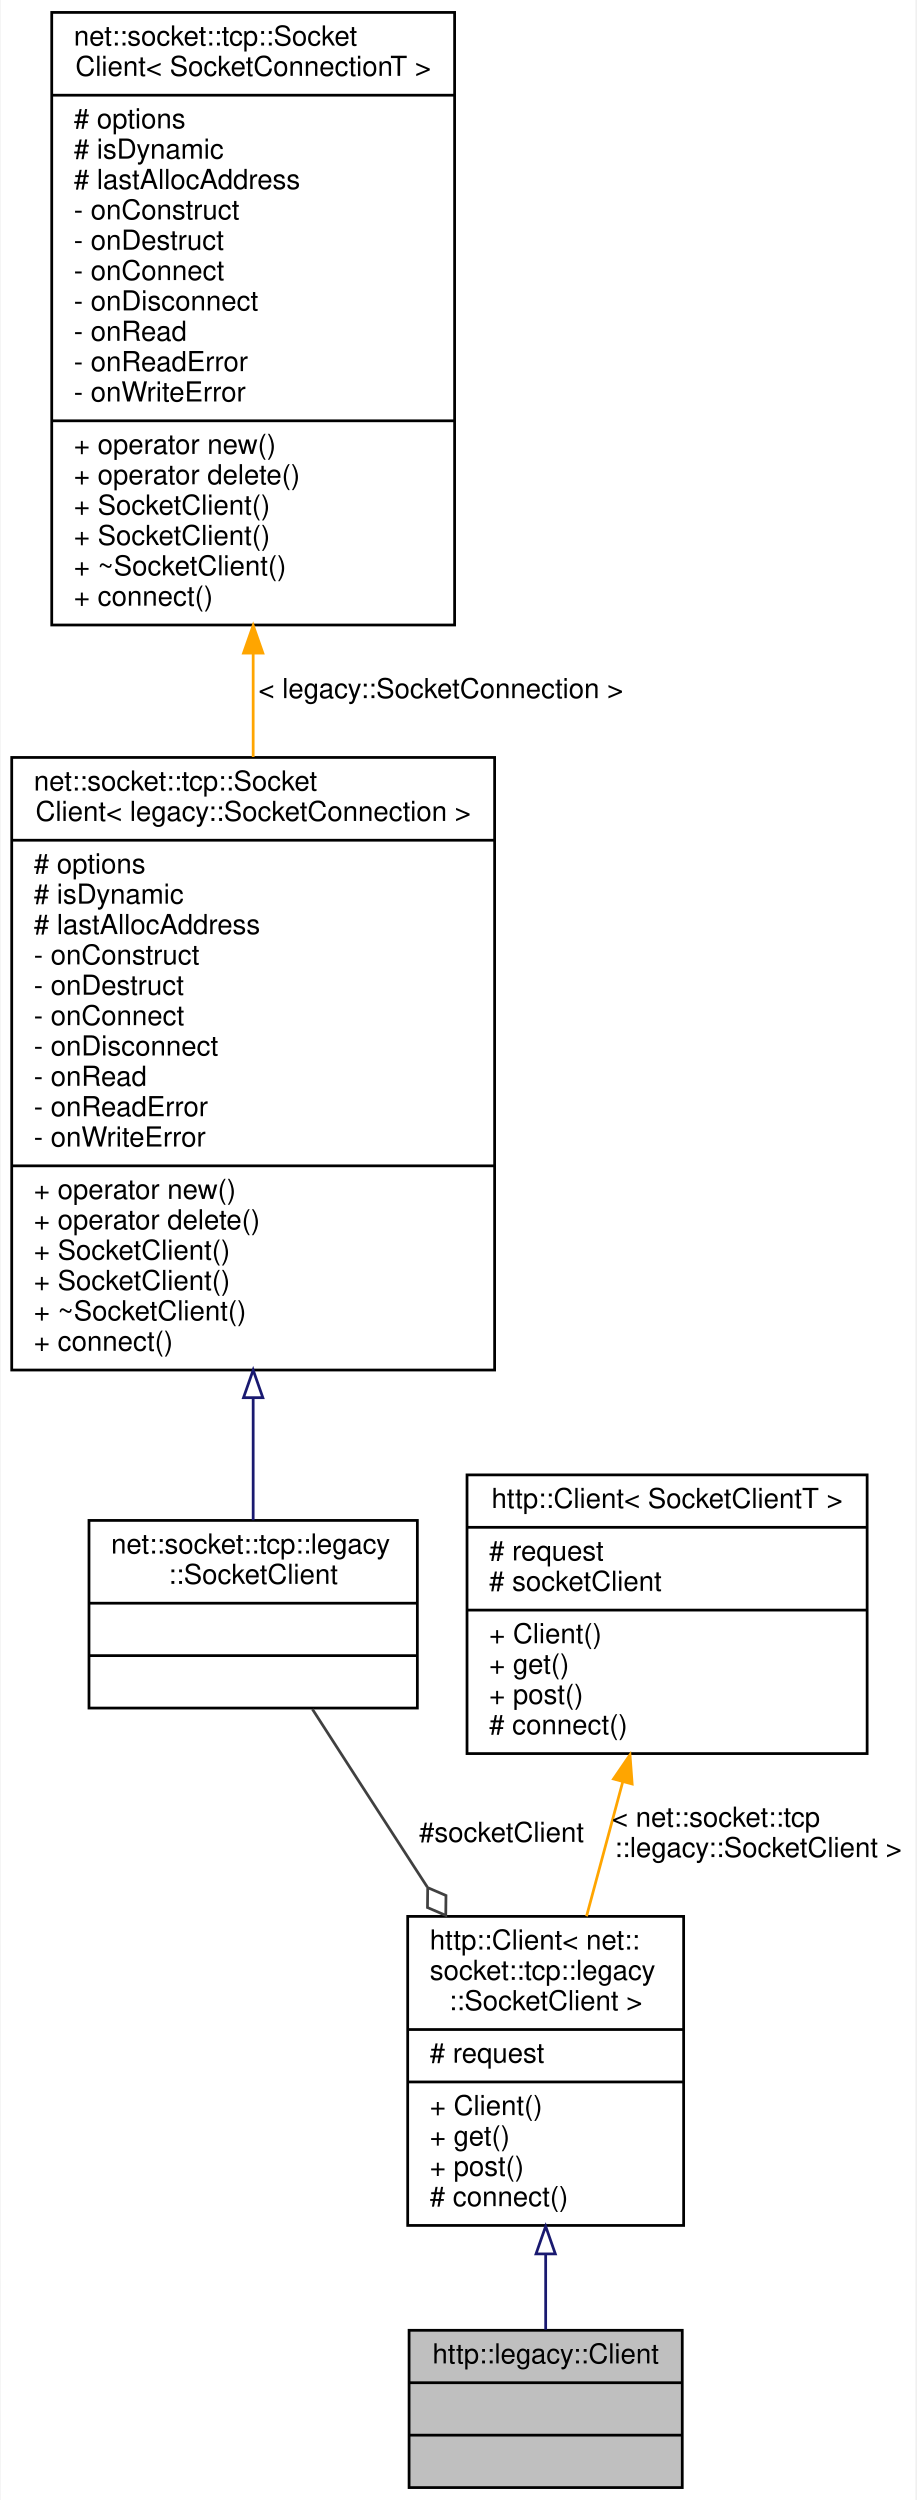
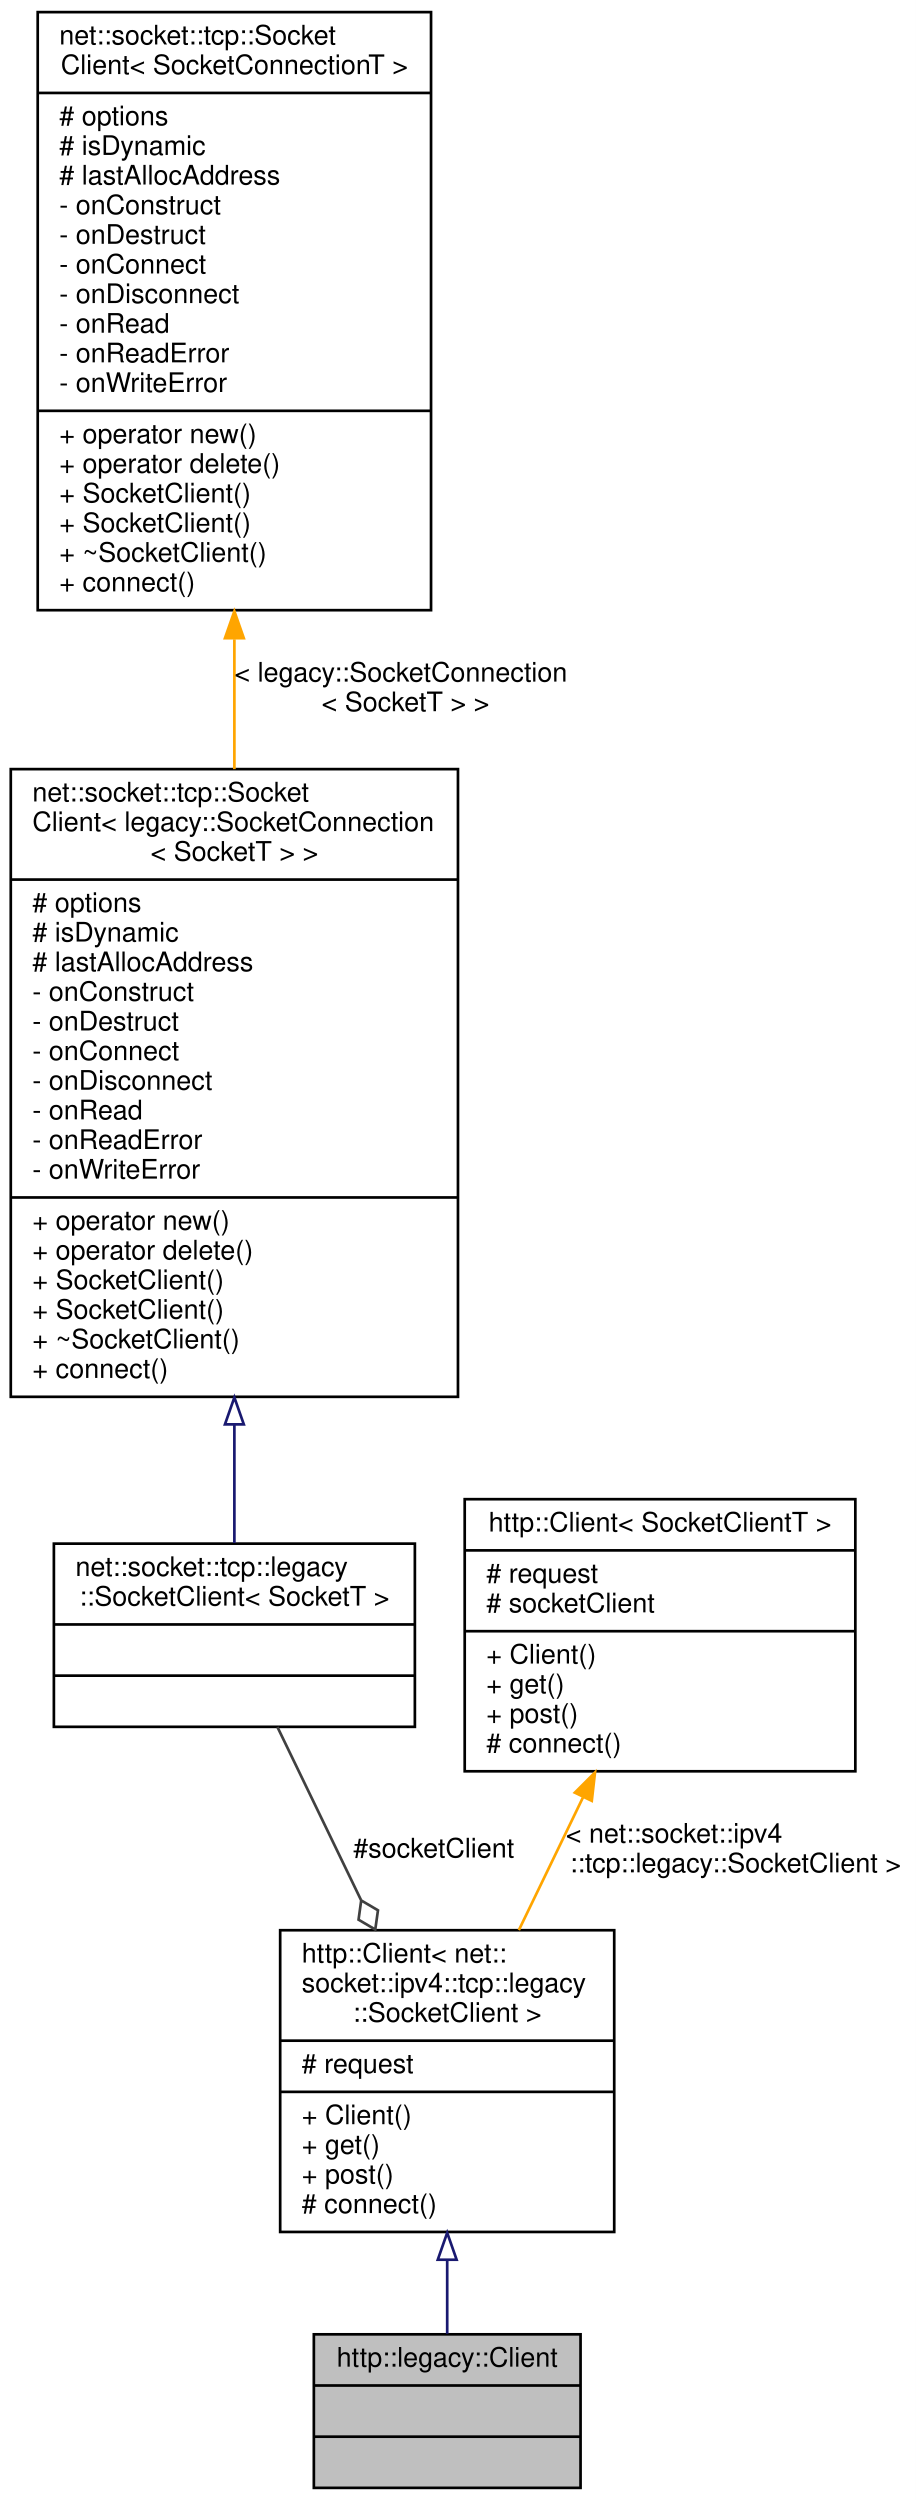
- <svg xmlns="http://www.w3.org/2000/svg" xmlns:xlink="http://www.w3.org/1999/xlink" width="332pt" height="906pt" viewBox="0.00 0.00 331.50 906.00">
-   <g id="graph0" class="graph" transform="scale(1 1) rotate(0) translate(4 902)">
-     <polygon fill="white" stroke="transparent" points="-4,4 -4,-902 327.5,-902 327.5,4 -4,4" />
+ <svg xmlns="http://www.w3.org/2000/svg" xmlns:xlink="http://www.w3.org/1999/xlink" width="340pt" height="928pt" viewBox="0.00 0.00 340.00 928.00">
+   <g id="graph0" class="graph" transform="scale(1 1) rotate(0) translate(4 924)">
+     <polygon fill="white" stroke="transparent" points="-4,4 -4,-924 336,-924 336,4 -4,4" />
    <g id="node1" class="node">
      <g id="a_node1">
        <a xlink:title=" ">
-           <polygon fill="#bfbfbf" stroke="black" points="144,-0.5 144,-57.5 243,-57.5 243,-0.5 144,-0.5" />
-           <text text-anchor="middle" x="193.5" y="-45.5" font-family="Helvetica,sans-Serif" font-size="10.00">http::legacy::Client</text>
-           <polyline fill="none" stroke="black" points="144,-38.5 243,-38.5 " />
-           <text text-anchor="middle" x="193.5" y="-26.5" font-family="Helvetica,sans-Serif" font-size="10.00"> </text>
-           <polyline fill="none" stroke="black" points="144,-19.5 243,-19.5 " />
-           <text text-anchor="middle" x="193.5" y="-7.5" font-family="Helvetica,sans-Serif" font-size="10.00"> </text>
+           <polygon fill="#bfbfbf" stroke="black" points="112.5,-0.5 112.5,-57.5 211.5,-57.5 211.5,-0.5 112.5,-0.5" />
+           <text text-anchor="middle" x="162" y="-45.5" font-family="Helvetica,sans-Serif" font-size="10.00">http::legacy::Client</text>
+           <polyline fill="none" stroke="black" points="112.5,-38.5 211.5,-38.5 " />
+           <text text-anchor="middle" x="162" y="-26.5" font-family="Helvetica,sans-Serif" font-size="10.00"> </text>
+           <polyline fill="none" stroke="black" points="112.5,-19.5 211.5,-19.5 " />
+           <text text-anchor="middle" x="162" y="-7.5" font-family="Helvetica,sans-Serif" font-size="10.00"> </text>
        </a>
      </g>
    </g>
    <g id="node2" class="node">
      <g id="a_node2">
        <a xlink:href="classhttp_1_1_client.html" target="_top" xlink:title=" ">
-           <polygon fill="white" stroke="black" points="143.5,-95.5 143.5,-207.5 243.5,-207.5 243.5,-95.5 143.5,-95.5" />
-           <text text-anchor="start" x="151.5" y="-195.5" font-family="Helvetica,sans-Serif" font-size="10.00">http::Client&lt; net::</text>
-           <text text-anchor="start" x="151.5" y="-184.5" font-family="Helvetica,sans-Serif" font-size="10.00">socket::tcp::legacy</text>
-           <text text-anchor="middle" x="193.5" y="-173.5" font-family="Helvetica,sans-Serif" font-size="10.00">::SocketClient &gt;</text>
-           <polyline fill="none" stroke="black" points="143.5,-166.5 243.5,-166.5 " />
-           <text text-anchor="start" x="151.5" y="-154.5" font-family="Helvetica,sans-Serif" font-size="10.00"># request</text>
-           <polyline fill="none" stroke="black" points="143.5,-147.5 243.5,-147.5 " />
-           <text text-anchor="start" x="151.5" y="-135.5" font-family="Helvetica,sans-Serif" font-size="10.00">+ Client()</text>
-           <text text-anchor="start" x="151.5" y="-124.5" font-family="Helvetica,sans-Serif" font-size="10.00">+ get()</text>
-           <text text-anchor="start" x="151.5" y="-113.5" font-family="Helvetica,sans-Serif" font-size="10.00">+ post()</text>
-           <text text-anchor="start" x="151.5" y="-102.5" font-family="Helvetica,sans-Serif" font-size="10.00"># connect()</text>
+           <polygon fill="white" stroke="black" points="100,-95.5 100,-207.5 224,-207.5 224,-95.5 100,-95.5" />
+           <text text-anchor="start" x="108" y="-195.5" font-family="Helvetica,sans-Serif" font-size="10.00">http::Client&lt; net::</text>
+           <text text-anchor="start" x="108" y="-184.5" font-family="Helvetica,sans-Serif" font-size="10.00">socket::ipv4::tcp::legacy</text>
+           <text text-anchor="middle" x="162" y="-173.5" font-family="Helvetica,sans-Serif" font-size="10.00">::SocketClient &gt;</text>
+           <polyline fill="none" stroke="black" points="100,-166.5 224,-166.5 " />
+           <text text-anchor="start" x="108" y="-154.5" font-family="Helvetica,sans-Serif" font-size="10.00"># request</text>
+           <polyline fill="none" stroke="black" points="100,-147.5 224,-147.5 " />
+           <text text-anchor="start" x="108" y="-135.5" font-family="Helvetica,sans-Serif" font-size="10.00">+ Client()</text>
+           <text text-anchor="start" x="108" y="-124.5" font-family="Helvetica,sans-Serif" font-size="10.00">+ get()</text>
+           <text text-anchor="start" x="108" y="-113.5" font-family="Helvetica,sans-Serif" font-size="10.00">+ post()</text>
+           <text text-anchor="start" x="108" y="-102.5" font-family="Helvetica,sans-Serif" font-size="10.00"># connect()</text>
        </a>
      </g>
    </g>
    <g id="edge1" class="edge">
-       <path fill="none" stroke="midnightblue" d="M193.5,-85.12C193.5,-75.48 193.5,-66.01 193.5,-57.72" />
-       <polygon fill="none" stroke="midnightblue" points="190,-85.19 193.5,-95.19 197,-85.19 190,-85.19" />
+       <path fill="none" stroke="midnightblue" d="M162,-85.12C162,-75.48 162,-66.01 162,-57.72" />
+       <polygon fill="none" stroke="midnightblue" points="158.5,-85.19 162,-95.19 165.5,-85.19 158.5,-85.19" />
    </g>
    <g id="node3" class="node">
      <g id="a_node3">
        <a xlink:href="classnet_1_1socket_1_1tcp_1_1legacy_1_1_socket_client.html" target="_top" xlink:title=" ">
-           <polygon fill="white" stroke="black" points="28,-283 28,-351 147,-351 147,-283 28,-283" />
-           <text text-anchor="start" x="36" y="-339" font-family="Helvetica,sans-Serif" font-size="10.00">net::socket::tcp::legacy</text>
-           <text text-anchor="middle" x="87.5" y="-328" font-family="Helvetica,sans-Serif" font-size="10.00">::SocketClient</text>
-           <polyline fill="none" stroke="black" points="28,-321 147,-321 " />
-           <text text-anchor="middle" x="87.5" y="-309" font-family="Helvetica,sans-Serif" font-size="10.00"> </text>
-           <polyline fill="none" stroke="black" points="28,-302 147,-302 " />
-           <text text-anchor="middle" x="87.5" y="-290" font-family="Helvetica,sans-Serif" font-size="10.00"> </text>
+           <polygon fill="white" stroke="black" points="16,-283 16,-351 150,-351 150,-283 16,-283" />
+           <text text-anchor="start" x="24" y="-339" font-family="Helvetica,sans-Serif" font-size="10.00">net::socket::tcp::legacy</text>
+           <text text-anchor="middle" x="83" y="-328" font-family="Helvetica,sans-Serif" font-size="10.00">::SocketClient&lt; SocketT &gt;</text>
+           <polyline fill="none" stroke="black" points="16,-321 150,-321 " />
+           <text text-anchor="middle" x="83" y="-309" font-family="Helvetica,sans-Serif" font-size="10.00"> </text>
+           <polyline fill="none" stroke="black" points="16,-302 150,-302 " />
+           <text text-anchor="middle" x="83" y="-290" font-family="Helvetica,sans-Serif" font-size="10.00"> </text>
        </a>
      </g>
    </g>
    <g id="edge2" class="edge">
-       <path fill="none" stroke="#404040" d="M108.94,-282.63C119.86,-265.66 133.36,-244.71 145.5,-226 147.17,-223.43 148.87,-220.8 150.59,-218.16" />
-       <polygon fill="none" stroke="#404040" points="150.75,-217.92 150.67,-210.71 157.29,-207.86 157.37,-215.07 150.75,-217.92" />
-       <text text-anchor="middle" x="177.5" y="-234.5" font-family="Helvetica,sans-Serif" font-size="10.00"> #socketClient</text>
+       <path fill="none" stroke="#404040" d="M98.99,-282.91C107.9,-264.47 119.32,-240.84 129.98,-218.77" />
+       <polygon fill="none" stroke="#404040" points="130.08,-218.56 129.09,-211.41 135.3,-207.75 136.3,-214.89 130.08,-218.56" />
+       <text text-anchor="middle" x="157" y="-234.5" font-family="Helvetica,sans-Serif" font-size="10.00"> #socketClient</text>
    </g>
    <g id="node4" class="node">
      <g id="a_node4">
        <a xlink:href="classnet_1_1socket_1_1tcp_1_1_socket_client.html" target="_top" xlink:title=" ">
-           <polygon fill="white" stroke="black" points="0,-405.5 0,-627.5 175,-627.5 175,-405.5 0,-405.5" />
-           <text text-anchor="start" x="8" y="-615.5" font-family="Helvetica,sans-Serif" font-size="10.00">net::socket::tcp::Socket</text>
-           <text text-anchor="middle" x="87.5" y="-604.5" font-family="Helvetica,sans-Serif" font-size="10.00">Client&lt; legacy::SocketConnection &gt;</text>
-           <polyline fill="none" stroke="black" points="0,-597.5 175,-597.5 " />
+           <polygon fill="white" stroke="black" points="0,-405.5 0,-638.5 166,-638.5 166,-405.5 0,-405.5" />
+           <text text-anchor="start" x="8" y="-626.5" font-family="Helvetica,sans-Serif" font-size="10.00">net::socket::tcp::Socket</text>
+           <text text-anchor="start" x="8" y="-615.5" font-family="Helvetica,sans-Serif" font-size="10.00">Client&lt; legacy::SocketConnection</text>
+           <text text-anchor="middle" x="83" y="-604.5" font-family="Helvetica,sans-Serif" font-size="10.00">&lt; SocketT &gt; &gt;</text>
+           <polyline fill="none" stroke="black" points="0,-597.5 166,-597.5 " />
          <text text-anchor="start" x="8" y="-585.5" font-family="Helvetica,sans-Serif" font-size="10.00"># options</text>
          <text text-anchor="start" x="8" y="-574.5" font-family="Helvetica,sans-Serif" font-size="10.00"># isDynamic</text>
          <text text-anchor="start" x="8" y="-563.5" font-family="Helvetica,sans-Serif" font-size="10.00"># lastAllocAddress</text>
          <text text-anchor="start" x="8" y="-552.5" font-family="Helvetica,sans-Serif" font-size="10.00">- onConstruct</text>
          <text text-anchor="start" x="8" y="-541.5" font-family="Helvetica,sans-Serif" font-size="10.00">- onDestruct</text>
          <text text-anchor="start" x="8" y="-530.5" font-family="Helvetica,sans-Serif" font-size="10.00">- onConnect</text>
          <text text-anchor="start" x="8" y="-519.5" font-family="Helvetica,sans-Serif" font-size="10.00">- onDisconnect</text>
          <text text-anchor="start" x="8" y="-508.5" font-family="Helvetica,sans-Serif" font-size="10.00">- onRead</text>
          <text text-anchor="start" x="8" y="-497.5" font-family="Helvetica,sans-Serif" font-size="10.00">- onReadError</text>
          <text text-anchor="start" x="8" y="-486.5" font-family="Helvetica,sans-Serif" font-size="10.00">- onWriteError</text>
-           <polyline fill="none" stroke="black" points="0,-479.5 175,-479.5 " />
+           <polyline fill="none" stroke="black" points="0,-479.5 166,-479.5 " />
          <text text-anchor="start" x="8" y="-467.5" font-family="Helvetica,sans-Serif" font-size="10.00">+ operator new()</text>
          <text text-anchor="start" x="8" y="-456.5" font-family="Helvetica,sans-Serif" font-size="10.00">+ operator delete()</text>
          <text text-anchor="start" x="8" y="-445.5" font-family="Helvetica,sans-Serif" font-size="10.00">+ SocketClient()</text>
          <text text-anchor="start" x="8" y="-434.5" font-family="Helvetica,sans-Serif" font-size="10.00">+ SocketClient()</text>
          <text text-anchor="start" x="8" y="-423.5" font-family="Helvetica,sans-Serif" font-size="10.00">+ ~SocketClient()</text>
          <text text-anchor="start" x="8" y="-412.5" font-family="Helvetica,sans-Serif" font-size="10.00">+ connect()</text>
        </a>
      </g>
    </g>
    <g id="edge3" class="edge">
-       <path fill="none" stroke="midnightblue" d="M87.5,-395.33C87.5,-379.15 87.5,-363.78 87.5,-351.07" />
-       <polygon fill="none" stroke="midnightblue" points="84,-395.49 87.5,-405.49 91,-395.49 84,-395.49" />
+       <path fill="none" stroke="midnightblue" d="M83,-395.16C83,-379.07 83,-363.85 83,-351.25" />
+       <polygon fill="none" stroke="midnightblue" points="79.5,-395.27 83,-405.27 86.5,-395.27 79.5,-395.27" />
    </g>
    <g id="node5" class="node">
      <g id="a_node5">
        <a xlink:href="classnet_1_1socket_1_1tcp_1_1_socket_client.html" target="_top" xlink:title=" ">
-           <polygon fill="white" stroke="black" points="14.5,-675.5 14.5,-897.5 160.5,-897.5 160.5,-675.5 14.5,-675.5" />
-           <text text-anchor="start" x="22.5" y="-885.5" font-family="Helvetica,sans-Serif" font-size="10.00">net::socket::tcp::Socket</text>
-           <text text-anchor="middle" x="87.5" y="-874.5" font-family="Helvetica,sans-Serif" font-size="10.00">Client&lt; SocketConnectionT &gt;</text>
-           <polyline fill="none" stroke="black" points="14.5,-867.5 160.5,-867.5 " />
-           <text text-anchor="start" x="22.5" y="-855.5" font-family="Helvetica,sans-Serif" font-size="10.00"># options</text>
-           <text text-anchor="start" x="22.5" y="-844.5" font-family="Helvetica,sans-Serif" font-size="10.00"># isDynamic</text>
-           <text text-anchor="start" x="22.5" y="-833.5" font-family="Helvetica,sans-Serif" font-size="10.00"># lastAllocAddress</text>
-           <text text-anchor="start" x="22.5" y="-822.5" font-family="Helvetica,sans-Serif" font-size="10.00">- onConstruct</text>
-           <text text-anchor="start" x="22.5" y="-811.5" font-family="Helvetica,sans-Serif" font-size="10.00">- onDestruct</text>
-           <text text-anchor="start" x="22.5" y="-800.5" font-family="Helvetica,sans-Serif" font-size="10.00">- onConnect</text>
-           <text text-anchor="start" x="22.5" y="-789.5" font-family="Helvetica,sans-Serif" font-size="10.00">- onDisconnect</text>
-           <text text-anchor="start" x="22.5" y="-778.5" font-family="Helvetica,sans-Serif" font-size="10.00">- onRead</text>
-           <text text-anchor="start" x="22.5" y="-767.5" font-family="Helvetica,sans-Serif" font-size="10.00">- onReadError</text>
-           <text text-anchor="start" x="22.5" y="-756.5" font-family="Helvetica,sans-Serif" font-size="10.00">- onWriteError</text>
-           <polyline fill="none" stroke="black" points="14.5,-749.5 160.5,-749.5 " />
-           <text text-anchor="start" x="22.5" y="-737.5" font-family="Helvetica,sans-Serif" font-size="10.00">+ operator new()</text>
-           <text text-anchor="start" x="22.5" y="-726.5" font-family="Helvetica,sans-Serif" font-size="10.00">+ operator delete()</text>
-           <text text-anchor="start" x="22.5" y="-715.5" font-family="Helvetica,sans-Serif" font-size="10.00">+ SocketClient()</text>
-           <text text-anchor="start" x="22.5" y="-704.5" font-family="Helvetica,sans-Serif" font-size="10.00">+ SocketClient()</text>
-           <text text-anchor="start" x="22.5" y="-693.5" font-family="Helvetica,sans-Serif" font-size="10.00">+ ~SocketClient()</text>
-           <text text-anchor="start" x="22.5" y="-682.5" font-family="Helvetica,sans-Serif" font-size="10.00">+ connect()</text>
+           <polygon fill="white" stroke="black" points="10,-697.5 10,-919.5 156,-919.5 156,-697.5 10,-697.5" />
+           <text text-anchor="start" x="18" y="-907.5" font-family="Helvetica,sans-Serif" font-size="10.00">net::socket::tcp::Socket</text>
+           <text text-anchor="middle" x="83" y="-896.5" font-family="Helvetica,sans-Serif" font-size="10.00">Client&lt; SocketConnectionT &gt;</text>
+           <polyline fill="none" stroke="black" points="10,-889.5 156,-889.5 " />
+           <text text-anchor="start" x="18" y="-877.5" font-family="Helvetica,sans-Serif" font-size="10.00"># options</text>
+           <text text-anchor="start" x="18" y="-866.5" font-family="Helvetica,sans-Serif" font-size="10.00"># isDynamic</text>
+           <text text-anchor="start" x="18" y="-855.5" font-family="Helvetica,sans-Serif" font-size="10.00"># lastAllocAddress</text>
+           <text text-anchor="start" x="18" y="-844.5" font-family="Helvetica,sans-Serif" font-size="10.00">- onConstruct</text>
+           <text text-anchor="start" x="18" y="-833.5" font-family="Helvetica,sans-Serif" font-size="10.00">- onDestruct</text>
+           <text text-anchor="start" x="18" y="-822.5" font-family="Helvetica,sans-Serif" font-size="10.00">- onConnect</text>
+           <text text-anchor="start" x="18" y="-811.5" font-family="Helvetica,sans-Serif" font-size="10.00">- onDisconnect</text>
+           <text text-anchor="start" x="18" y="-800.5" font-family="Helvetica,sans-Serif" font-size="10.00">- onRead</text>
+           <text text-anchor="start" x="18" y="-789.5" font-family="Helvetica,sans-Serif" font-size="10.00">- onReadError</text>
+           <text text-anchor="start" x="18" y="-778.5" font-family="Helvetica,sans-Serif" font-size="10.00">- onWriteError</text>
+           <polyline fill="none" stroke="black" points="10,-771.5 156,-771.5 " />
+           <text text-anchor="start" x="18" y="-759.5" font-family="Helvetica,sans-Serif" font-size="10.00">+ operator new()</text>
+           <text text-anchor="start" x="18" y="-748.5" font-family="Helvetica,sans-Serif" font-size="10.00">+ operator delete()</text>
+           <text text-anchor="start" x="18" y="-737.5" font-family="Helvetica,sans-Serif" font-size="10.00">+ SocketClient()</text>
+           <text text-anchor="start" x="18" y="-726.5" font-family="Helvetica,sans-Serif" font-size="10.00">+ SocketClient()</text>
+           <text text-anchor="start" x="18" y="-715.5" font-family="Helvetica,sans-Serif" font-size="10.00">+ ~SocketClient()</text>
+           <text text-anchor="start" x="18" y="-704.5" font-family="Helvetica,sans-Serif" font-size="10.00">+ connect()</text>
        </a>
      </g>
    </g>
    <g id="edge4" class="edge">
-       <path fill="none" stroke="orange" d="M87.5,-665.32C87.5,-652.79 87.5,-640.09 87.5,-627.67" />
-       <polygon fill="orange" stroke="orange" points="84,-665.33 87.5,-675.33 91,-665.33 84,-665.33" />
-       <text text-anchor="middle" x="155.5" y="-649" font-family="Helvetica,sans-Serif" font-size="10.00"> &lt; legacy::SocketConnection &gt;</text>
+       <path fill="none" stroke="orange" d="M83,-686.67C83,-670.71 83,-654.38 83,-638.51" />
+       <polygon fill="orange" stroke="orange" points="79.5,-687.1 83,-697.1 86.5,-687.1 79.5,-687.1" />
+       <text text-anchor="start" x="83" y="-671" font-family="Helvetica,sans-Serif" font-size="10.00"> &lt; legacy::SocketConnection</text>
+       <text text-anchor="middle" x="146.5" y="-660" font-family="Helvetica,sans-Serif" font-size="10.00">&lt; SocketT &gt; &gt;</text>
    </g>
    <g id="node6" class="node">
      <g id="a_node6">
        <a xlink:href="classhttp_1_1_client.html" target="_top" xlink:title=" ">
-           <polygon fill="white" stroke="black" points="165,-266.5 165,-367.5 310,-367.5 310,-266.5 165,-266.5" />
-           <text text-anchor="middle" x="237.5" y="-355.5" font-family="Helvetica,sans-Serif" font-size="10.00">http::Client&lt; SocketClientT &gt;</text>
-           <polyline fill="none" stroke="black" points="165,-348.5 310,-348.5 " />
-           <text text-anchor="start" x="173" y="-336.5" font-family="Helvetica,sans-Serif" font-size="10.00"># request</text>
-           <text text-anchor="start" x="173" y="-325.5" font-family="Helvetica,sans-Serif" font-size="10.00"># socketClient</text>
-           <polyline fill="none" stroke="black" points="165,-318.5 310,-318.5 " />
-           <text text-anchor="start" x="173" y="-306.5" font-family="Helvetica,sans-Serif" font-size="10.00">+ Client()</text>
-           <text text-anchor="start" x="173" y="-295.5" font-family="Helvetica,sans-Serif" font-size="10.00">+ get()</text>
-           <text text-anchor="start" x="173" y="-284.5" font-family="Helvetica,sans-Serif" font-size="10.00">+ post()</text>
-           <text text-anchor="start" x="173" y="-273.5" font-family="Helvetica,sans-Serif" font-size="10.00"># connect()</text>
+           <polygon fill="white" stroke="black" points="168.5,-266.5 168.5,-367.5 313.5,-367.5 313.5,-266.5 168.5,-266.5" />
+           <text text-anchor="middle" x="241" y="-355.5" font-family="Helvetica,sans-Serif" font-size="10.00">http::Client&lt; SocketClientT &gt;</text>
+           <polyline fill="none" stroke="black" points="168.5,-348.5 313.5,-348.5 " />
+           <text text-anchor="start" x="176.5" y="-336.5" font-family="Helvetica,sans-Serif" font-size="10.00"># request</text>
+           <text text-anchor="start" x="176.5" y="-325.5" font-family="Helvetica,sans-Serif" font-size="10.00"># socketClient</text>
+           <polyline fill="none" stroke="black" points="168.5,-318.5 313.5,-318.5 " />
+           <text text-anchor="start" x="176.5" y="-306.5" font-family="Helvetica,sans-Serif" font-size="10.00">+ Client()</text>
+           <text text-anchor="start" x="176.5" y="-295.5" font-family="Helvetica,sans-Serif" font-size="10.00">+ get()</text>
+           <text text-anchor="start" x="176.5" y="-284.5" font-family="Helvetica,sans-Serif" font-size="10.00">+ post()</text>
+           <text text-anchor="start" x="176.5" y="-273.5" font-family="Helvetica,sans-Serif" font-size="10.00"># connect()</text>
        </a>
      </g>
    </g>
    <g id="edge5" class="edge">
-       <path fill="none" stroke="orange" d="M221.44,-256.31C217.15,-240.37 212.53,-223.23 208.31,-207.55" />
-       <polygon fill="orange" stroke="orange" points="218.08,-257.31 224.06,-266.06 224.84,-255.49 218.08,-257.31" />
-       <text text-anchor="start" x="217.5" y="-240" font-family="Helvetica,sans-Serif" font-size="10.00"> &lt; net::socket::tcp</text>
-       <text text-anchor="middle" x="270.5" y="-229" font-family="Helvetica,sans-Serif" font-size="10.00">::legacy::SocketClient &gt;</text>
+       <path fill="none" stroke="orange" d="M212.38,-256.76C204.62,-240.7 196.25,-223.37 188.6,-207.55" />
+       <polygon fill="orange" stroke="orange" points="209.37,-258.57 216.87,-266.06 215.67,-255.53 209.37,-258.57" />
+       <text text-anchor="start" x="206" y="-240" font-family="Helvetica,sans-Serif" font-size="10.00"> &lt; net::socket::ipv4</text>
+       <text text-anchor="middle" x="269" y="-229" font-family="Helvetica,sans-Serif" font-size="10.00">::tcp::legacy::SocketClient &gt;</text>
    </g>
  </g>
</svg>
